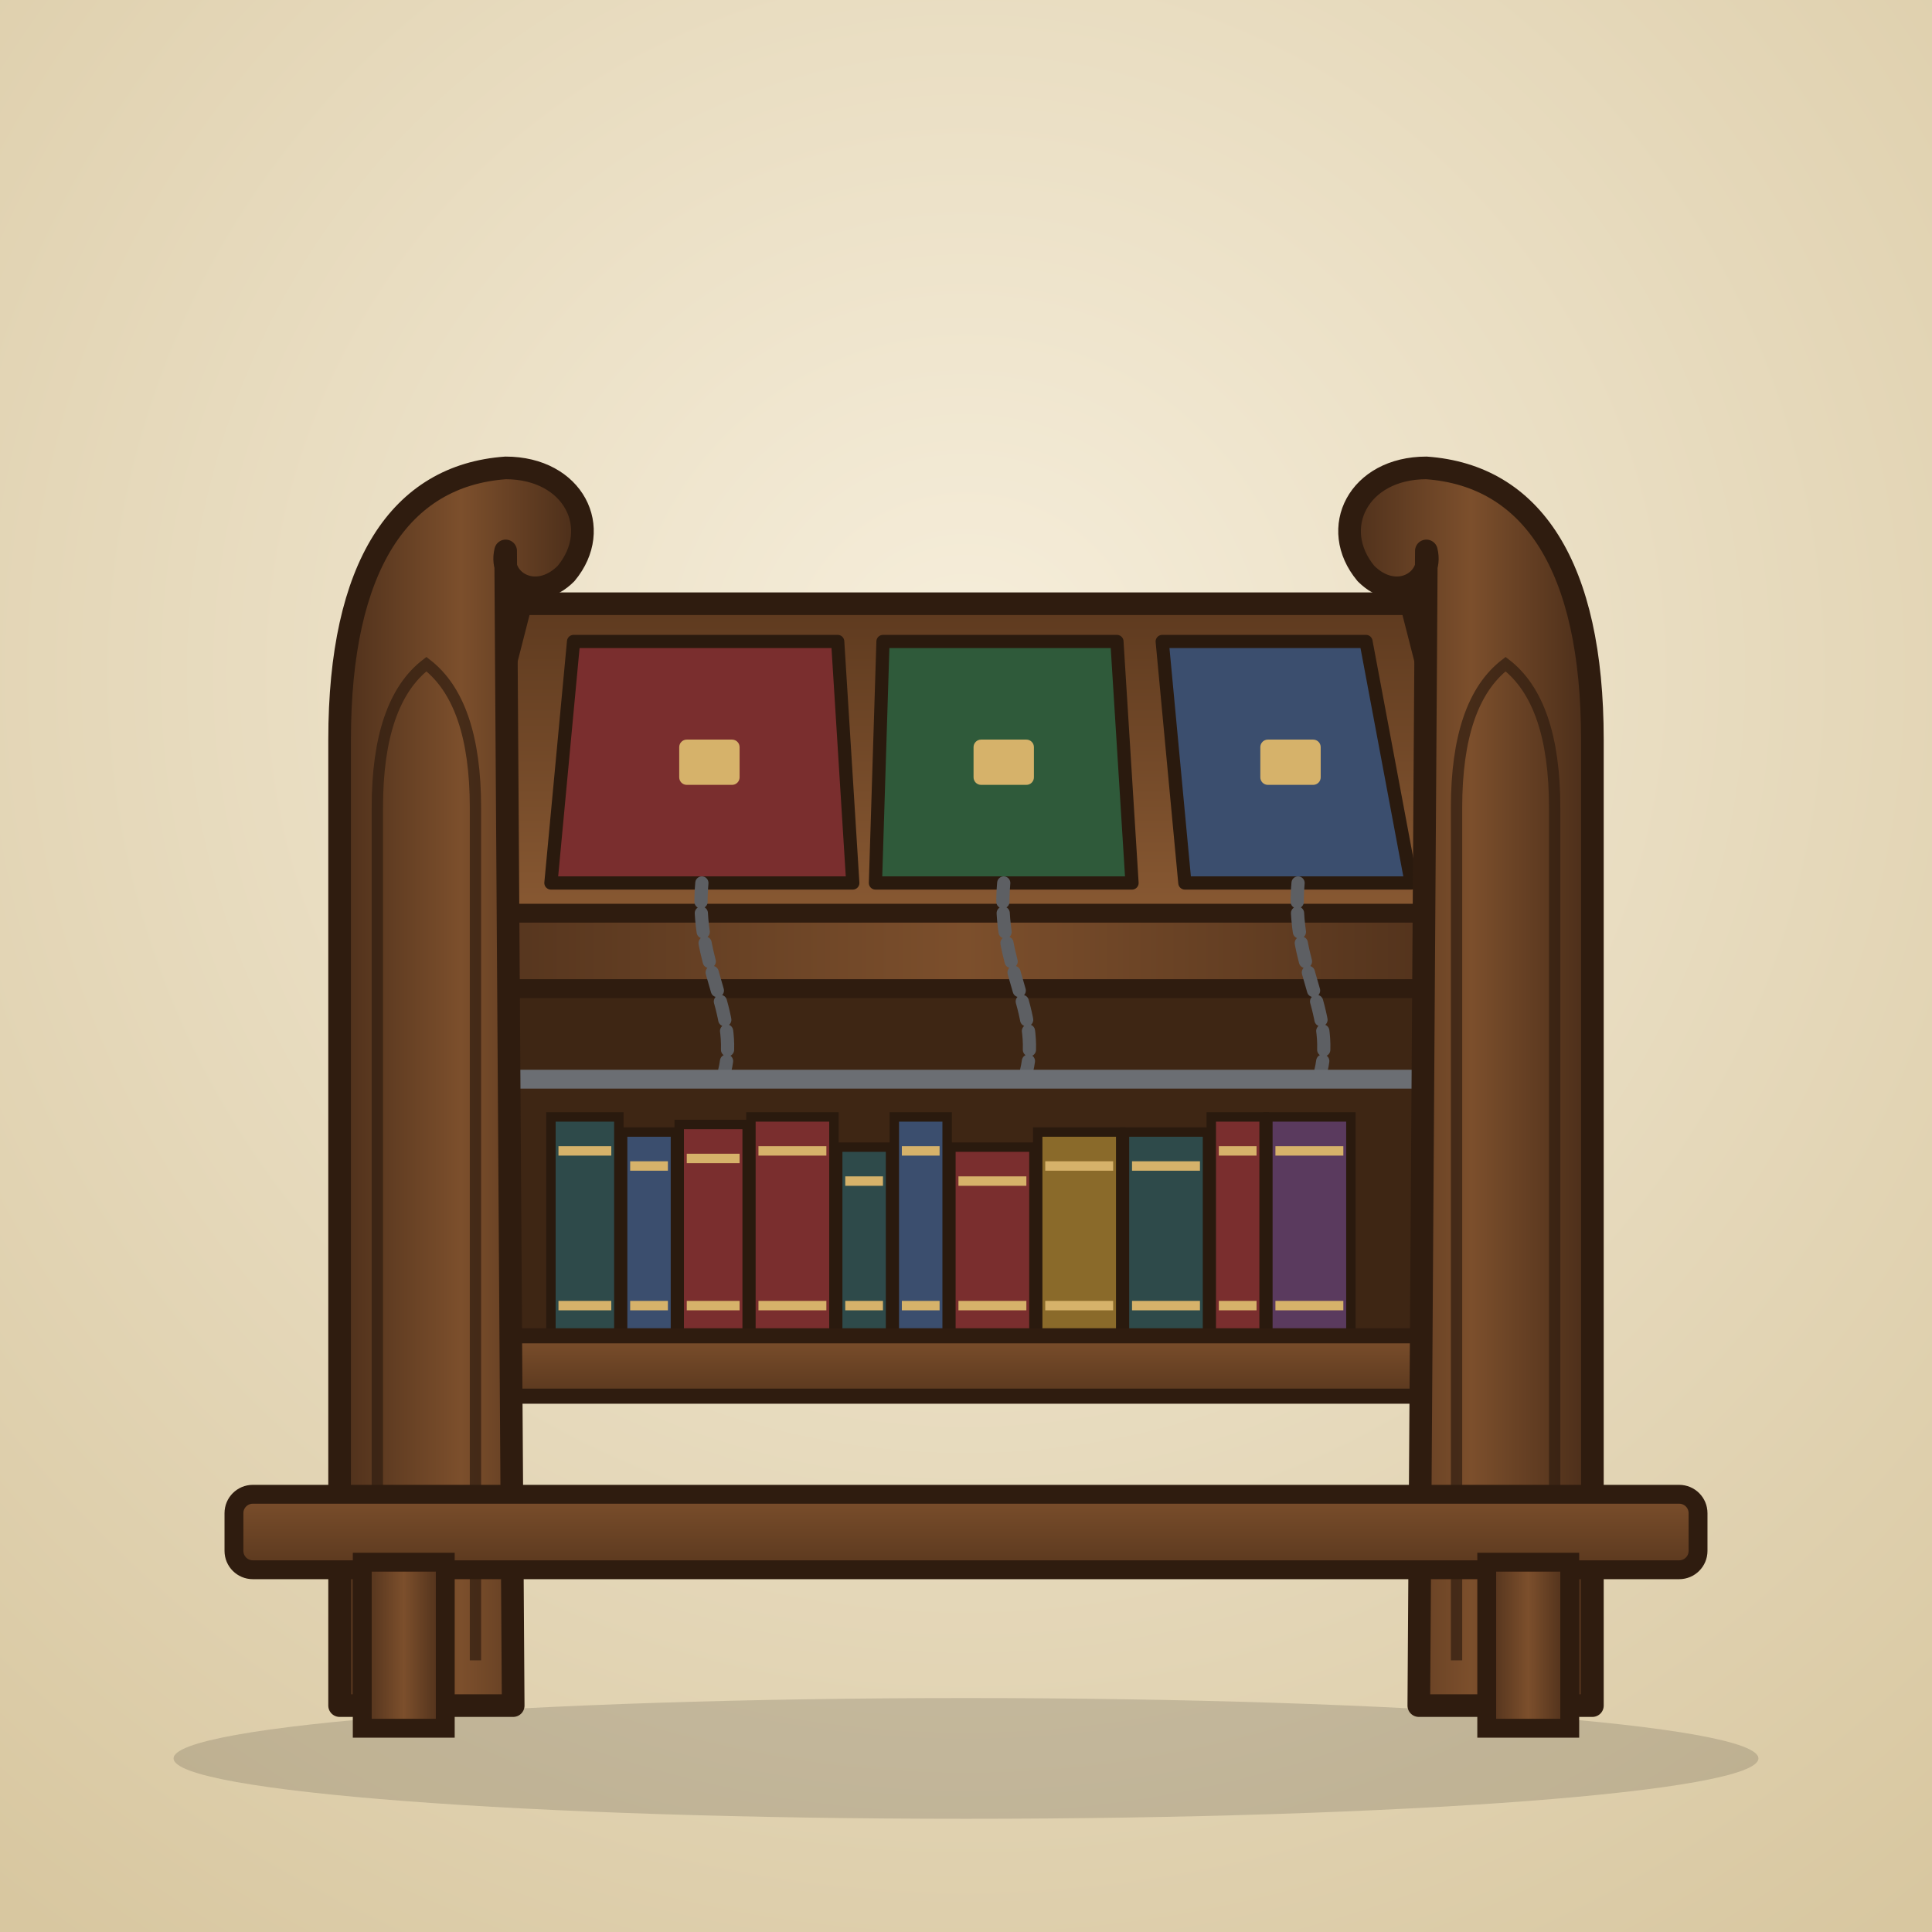
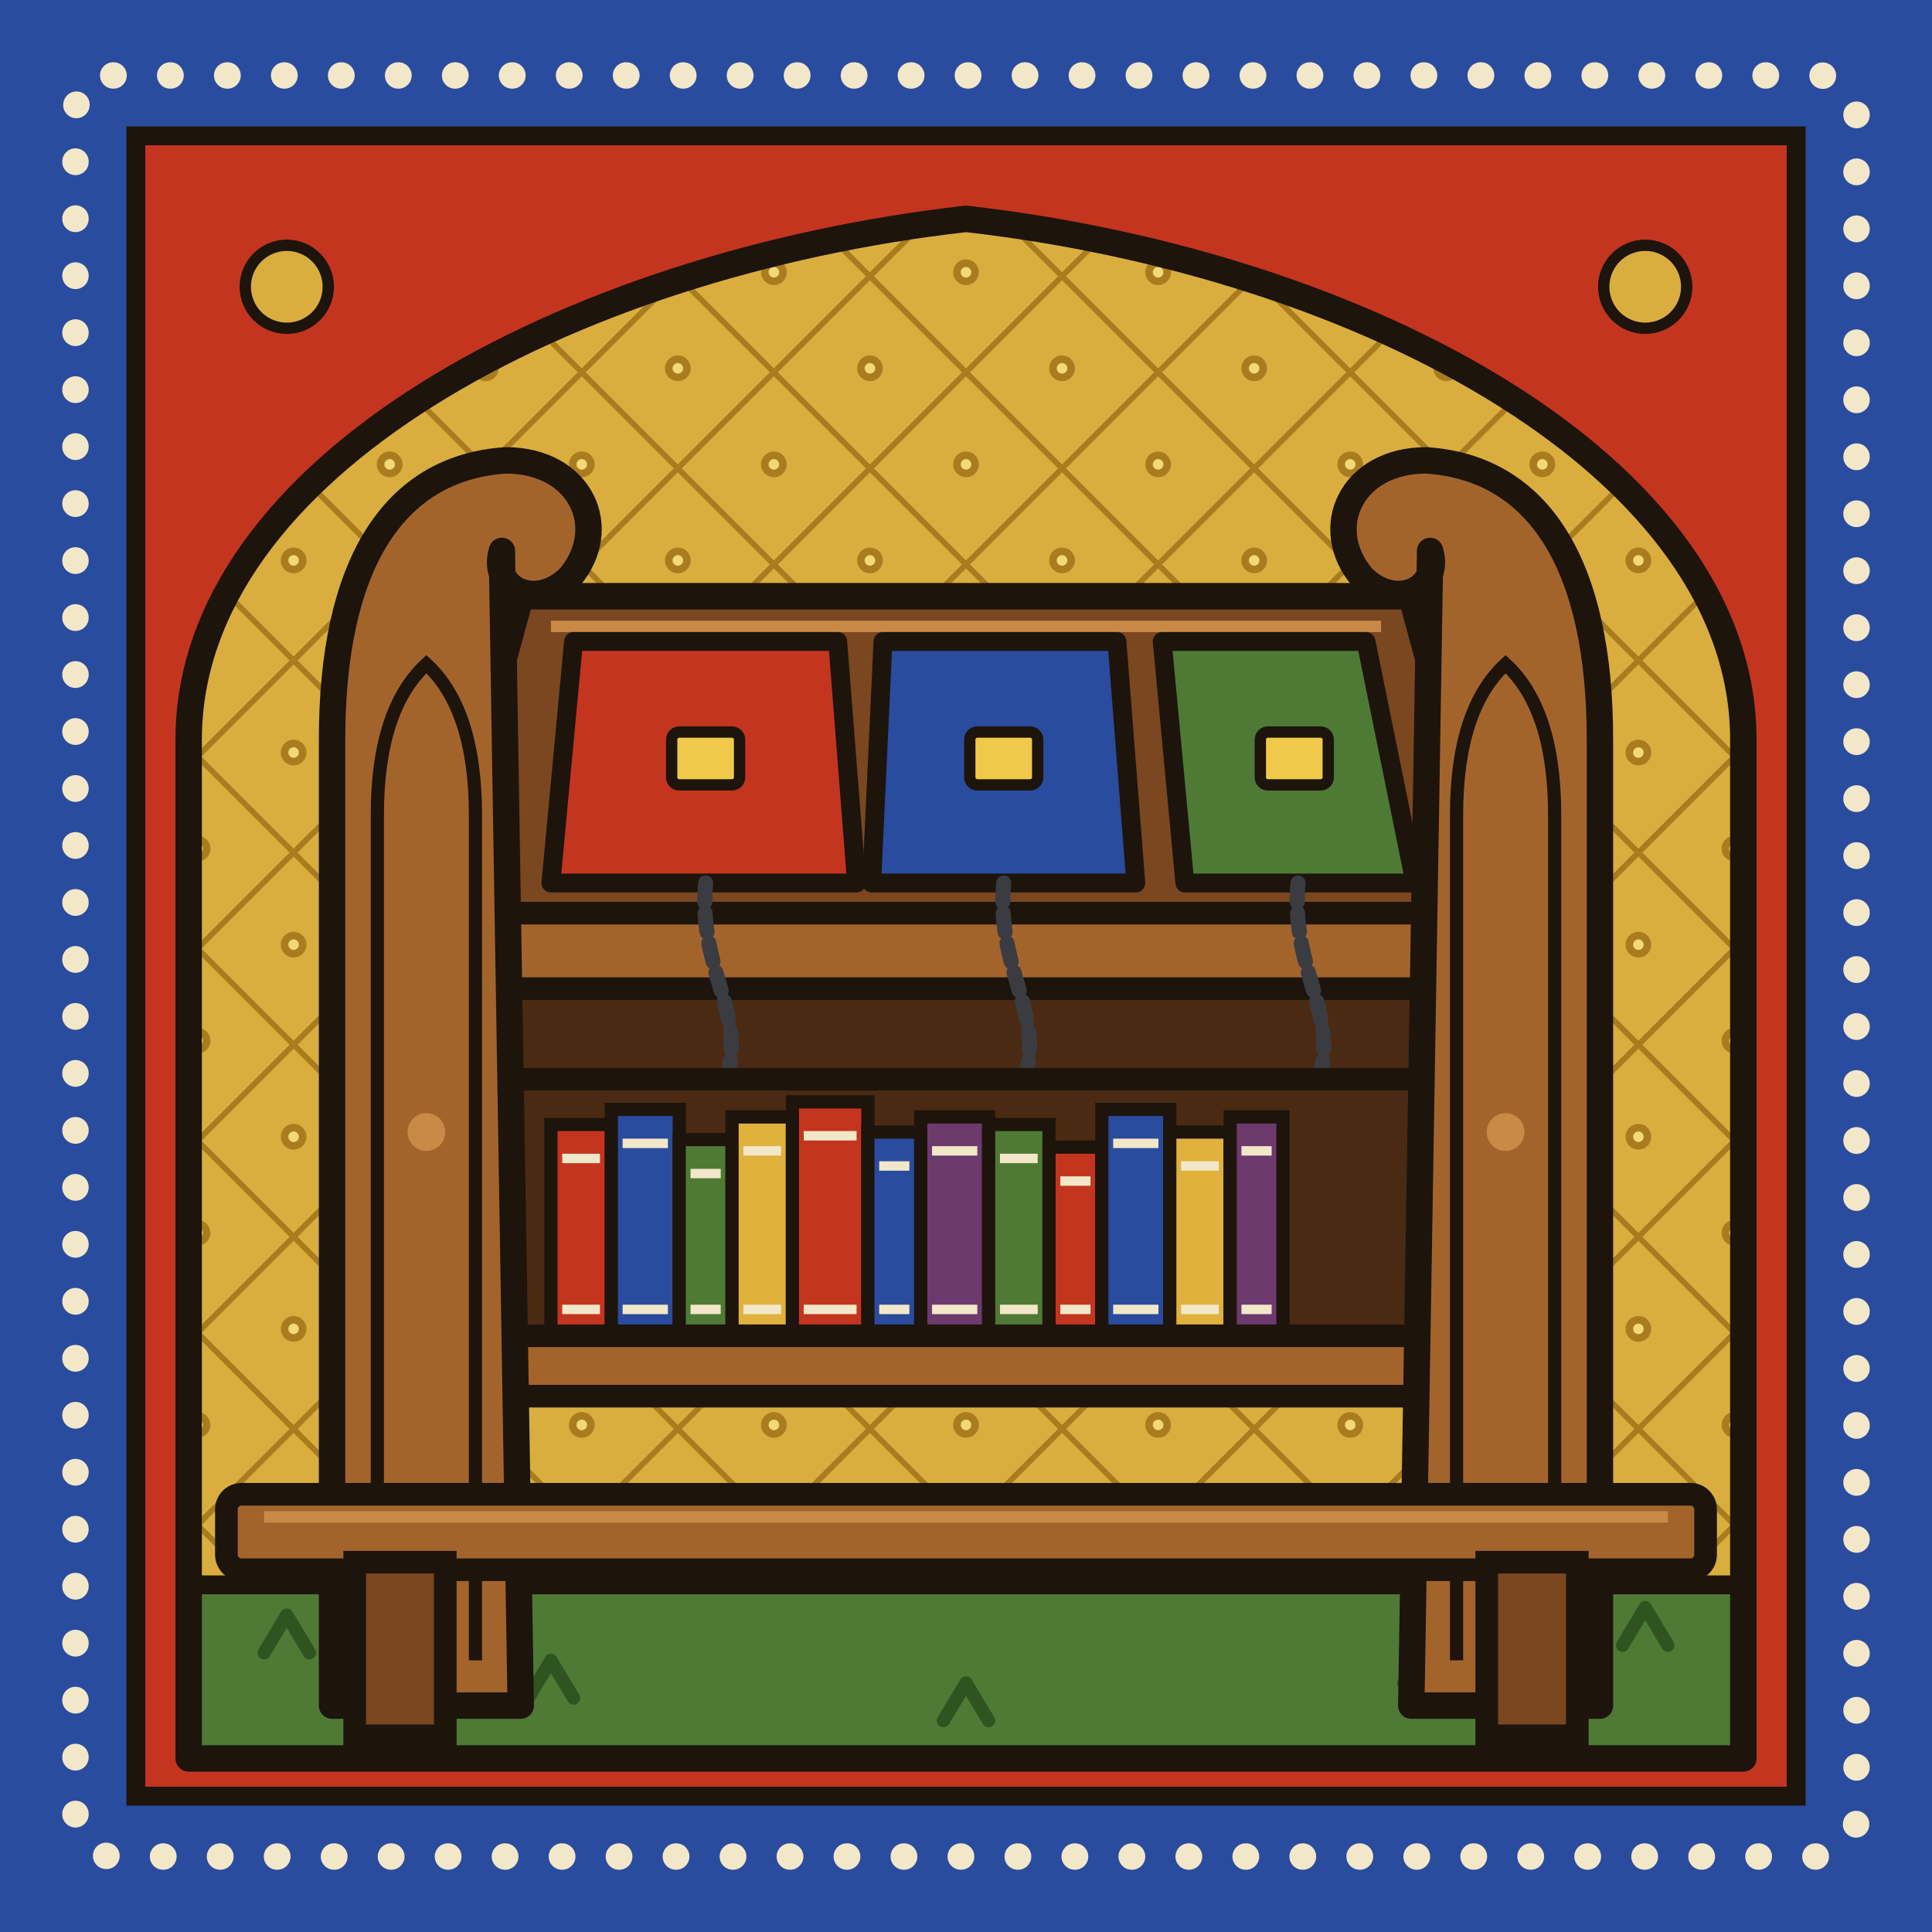
<svg xmlns="http://www.w3.org/2000/svg" viewBox="0 0 512 512" width="512" height="512">
  <defs>
-     <radialGradient id="bg" cx="50%" cy="35%" r="80%">
-       <stop offset="0" stop-color="#f6eedb" />
-       <stop offset="1" stop-color="#d8c7a0" />
-     </radialGradient>
-     <linearGradient id="wood" x1="0" y1="0" x2="1" y2="0">
-       <stop offset="0" stop-color="#4e301b" />
-       <stop offset=".5" stop-color="#7c4f2c" />
-       <stop offset="1" stop-color="#4a2d19" />
-     </linearGradient>
-     <linearGradient id="woodv" x1="0" y1="0" x2="0" y2="1">
-       <stop offset="0" stop-color="#7c4f2c" />
-       <stop offset="1" stop-color="#5a381e" />
-     </linearGradient>
-     <linearGradient id="desk" x1="0" y1="0" x2="0" y2="1">
-       <stop offset="0" stop-color="#5e3a1f" />
-       <stop offset="1" stop-color="#8a5a33" />
-     </linearGradient>
+     <pattern id="diaper" width="36" height="36" patternUnits="userSpaceOnUse" patternTransform="rotate(45 256 256)">
+       <rect width="36" height="36" fill="#d9ae3e" />
+       <path d="M0 0H36M0 0V36" stroke="#a97c1e" stroke-width="3" />
+       <circle cx="18" cy="18" r="3.4" fill="#a97c1e" />
+       <circle cx="18" cy="18" r="1.4" fill="#f5d77a" />
+     </pattern>
+     <clipPath id="arch">
+       <path d="M50 466 V196 C50 124 150 70 256 58 C362 70 462 124 462 196 V466 Z" />
+     </clipPath>
  </defs>
-   <rect width="512" height="512" fill="url(#bg)" />
-   <ellipse cx="256" cy="466" rx="210" ry="16" fill="#000" opacity=".14" />
-   <rect x="134" y="262" width="244" height="100" fill="#3e2614" />
-   <rect x="146" y="296" width="18" height="60" fill="#2e4a4a" stroke="#2a1a0e" stroke-width="2.5" />
-   <path d="M148 305h14M148 346h14" stroke="#d6b26a" stroke-width="2.5" />
-   <rect x="165" y="300" width="14" height="56" fill="#3b4e6e" stroke="#2a1a0e" stroke-width="2.5" />
-   <path d="M167 309h10M167 346h10" stroke="#d6b26a" stroke-width="2.5" />
-   <rect x="180" y="298" width="18" height="58" fill="#7a2e2e" stroke="#2a1a0e" stroke-width="2.5" />
-   <path d="M182 307h14M182 346h14" stroke="#d6b26a" stroke-width="2.5" />
-   <rect x="199" y="296" width="22" height="60" fill="#7a2e2e" stroke="#2a1a0e" stroke-width="2.5" />
-   <path d="M201 305h18M201 346h18" stroke="#d6b26a" stroke-width="2.5" />
-   <rect x="222" y="304" width="14" height="52" fill="#2e4a4a" stroke="#2a1a0e" stroke-width="2.5" />
-   <path d="M224 313h10M224 346h10" stroke="#d6b26a" stroke-width="2.5" />
-   <rect x="237" y="296" width="14" height="60" fill="#3b4e6e" stroke="#2a1a0e" stroke-width="2.5" />
-   <path d="M239 305h10M239 346h10" stroke="#d6b26a" stroke-width="2.5" />
-   <rect x="252" y="304" width="22" height="52" fill="#7a2e2e" stroke="#2a1a0e" stroke-width="2.5" />
-   <path d="M254 313h18M254 346h18" stroke="#d6b26a" stroke-width="2.5" />
-   <rect x="275" y="300" width="22" height="56" fill="#8a6a2a" stroke="#2a1a0e" stroke-width="2.5" />
-   <path d="M277 309h18M277 346h18" stroke="#d6b26a" stroke-width="2.5" />
-   <rect x="298" y="300" width="22" height="56" fill="#2e4a4a" stroke="#2a1a0e" stroke-width="2.5" />
-   <path d="M300 309h18M300 346h18" stroke="#d6b26a" stroke-width="2.5" />
-   <rect x="321" y="296" width="14" height="60" fill="#7a2e2e" stroke="#2a1a0e" stroke-width="2.5" />
-   <path d="M323 305h10M323 346h10" stroke="#d6b26a" stroke-width="2.5" />
-   <rect x="336" y="296" width="22" height="60" fill="#5a3a5e" stroke="#2a1a0e" stroke-width="2.5" />
-   <path d="M338 305h18M338 346h18" stroke="#d6b26a" stroke-width="2.5" />
-   <rect x="128" y="354" width="256" height="16" fill="url(#woodv)" stroke="#2f1c0f" stroke-width="4" />
-   <path d="M138 160 L374 160 L396 246 L116 246 Z" fill="url(#desk)" stroke="#2f1c0f" stroke-width="6" stroke-linejoin="round" />
-   <g stroke="#2a1a0e" stroke-width="3.5" stroke-linejoin="round">
-     <path d="M152 170 L222 170 L226 234 L146 234 Z" fill="#7a2e2e" />
-     <path d="M234 170 L296 170 L300 234 L232 234 Z" fill="#2f5a3a" />
-     <path d="M308 170 L362 170 L374 234 L314 234 Z" fill="#3b4e6e" />
+   <rect width="512" height="512" fill="#2a4c9e" />
+   <rect x="20" y="20" width="472" height="472" rx="10" fill="none" stroke="#f3e7c9" stroke-width="7" stroke-dasharray="0.1 15" stroke-linecap="round" />
+   <rect x="36" y="36" width="440" height="440" fill="#c4351f" stroke="#1d140c" stroke-width="5" />
+   <g clip-path="url(#arch)">
+     <rect width="512" height="512" fill="url(#diaper)" />
+     <rect x="0" y="420" width="512" height="60" fill="#4e7a35" />
+     <path d="M70 438 l6 -10 l6 10 M140 450 l6 -10 l6 10 M372 446 l6 -10 l6 10 M430 436 l6 -10 l6 10 M250 456 l6 -10 l6 10" fill="none" stroke="#2f5420" stroke-width="3.5" stroke-linecap="round" stroke-linejoin="round" />
+     <path d="M0 420 H512" stroke="#1d140c" stroke-width="5" />
+     <rect x="134" y="262" width="244" height="100" fill="#4a2a12" stroke="#1d140c" stroke-width="5" />
+     <rect x="146" y="298" width="16" height="58" fill="#c4351f" stroke="#1d140c" stroke-width="3.5" />
+     <path d="M149 307h10M149 347h10" stroke="#f3e7c9" stroke-width="2.5" />
+     <rect x="162" y="294" width="18" height="62" fill="#2a4c9e" stroke="#1d140c" stroke-width="3.5" />
+     <path d="M165 303h12M165 347h12" stroke="#f3e7c9" stroke-width="2.5" />
+     <rect x="180" y="302" width="14" height="54" fill="#4e7a35" stroke="#1d140c" stroke-width="3.5" />
+     <path d="M183 311h8M183 347h8" stroke="#f3e7c9" stroke-width="2.5" />
+     <rect x="194" y="296" width="16" height="60" fill="#e0b13c" stroke="#1d140c" stroke-width="3.5" />
+     <path d="M197 305h10M197 347h10" stroke="#f3e7c9" stroke-width="2.5" />
+     <rect x="210" y="292" width="20" height="64" fill="#c4351f" stroke="#1d140c" stroke-width="3.5" />
+     <path d="M213 301h14M213 347h14" stroke="#f3e7c9" stroke-width="2.5" />
+     <rect x="230" y="300" width="14" height="56" fill="#2a4c9e" stroke="#1d140c" stroke-width="3.5" />
+     <path d="M233 309h8M233 347h8" stroke="#f3e7c9" stroke-width="2.5" />
+     <rect x="244" y="296" width="18" height="60" fill="#6d3a6e" stroke="#1d140c" stroke-width="3.5" />
+     <path d="M247 305h12M247 347h12" stroke="#f3e7c9" stroke-width="2.5" />
+     <rect x="262" y="298" width="16" height="58" fill="#4e7a35" stroke="#1d140c" stroke-width="3.5" />
+     <path d="M265 307h10M265 347h10" stroke="#f3e7c9" stroke-width="2.5" />
+     <rect x="278" y="304" width="14" height="52" fill="#c4351f" stroke="#1d140c" stroke-width="3.5" />
+     <path d="M281 313h8M281 347h8" stroke="#f3e7c9" stroke-width="2.5" />
+     <rect x="292" y="294" width="18" height="62" fill="#2a4c9e" stroke="#1d140c" stroke-width="3.5" />
+     <path d="M295 303h12M295 347h12" stroke="#f3e7c9" stroke-width="2.5" />
+     <rect x="310" y="300" width="16" height="56" fill="#e0b13c" stroke="#1d140c" stroke-width="3.5" />
+     <path d="M313 309h10M313 347h10" stroke="#f3e7c9" stroke-width="2.5" />
+     <rect x="326" y="296" width="14" height="60" fill="#6d3a6e" stroke="#1d140c" stroke-width="3.5" />
+     <path d="M329 305h8M329 347h8" stroke="#f3e7c9" stroke-width="2.5" />
+     <rect x="126" y="354" width="260" height="16" fill="#a3642c" stroke="#1d140c" stroke-width="6" />
+     <path d="M138 158 L374 158 L398 246 L114 246 Z" fill="#7a4720" stroke="#1d140c" stroke-width="7" stroke-linejoin="round" />
+     <path d="M146 166 L366 166" stroke="#c98a48" stroke-width="3" />
+     <g stroke="#1d140c" stroke-width="5" stroke-linejoin="round">
+       <path d="M152 170 L222 170 L227 234 L146 234 Z" fill="#c4351f" />
+       <path d="M234 170 L296 170 L301 234 L231 234 Z" fill="#2a4c9e" />
+       <path d="M308 170 L362 170 L375 234 L314 234 Z" fill="#4e7a35" />
+     </g>
+     <g fill="#f0c94a" stroke="#1d140c" stroke-width="3">
+       <rect x="178" y="194" width="18" height="14" rx="2" />
+       <rect x="257" y="194" width="18" height="14" rx="2" />
+       <rect x="334" y="194" width="18" height="14" rx="2" />
+     </g>
+     <rect x="104" y="242" width="304" height="20" rx="4" fill="#a3642c" stroke="#1d140c" stroke-width="6" />
+     <g fill="none" stroke="#3a3c42" stroke-width="4" stroke-dasharray="5 3" stroke-linecap="round">
+       <path d="M187 234 C185 256 197 268 193 284" />
+       <path d="M266 234 C264 256 276 268 272 284" />
+       <path d="M344 234 C342 256 354 268 350 284" />
+     </g>
+     <path d="M134 286 L378 286" stroke="#1d140c" stroke-width="6" stroke-linecap="round" />
+     <g fill="#a3642c" stroke="#1d140c" stroke-width="7" stroke-linejoin="round">
+       <path d="M88 452 L88 196 C88 150 104 124 134 122 C154 122 162 140 151 153 C142 162 130 156 133 146 L138 452 Z" />
+       <path d="M424 452 L424 196 C424 150 408 124 378 122 C358 122 350 140 361 153 C370 162 382 156 379 146 L374 452 Z" />
+     </g>
+     <g fill="none" stroke="#1d140c" stroke-width="3.5">
+       <path d="M100 440 V216 Q100 188 113 176 Q126 188 126 216 V440" />
+       <path d="M412 440 V216 Q412 188 399 176 Q386 188 386 216 V440" />
+     </g>
+     <g fill="#c98a48">
+       <circle cx="113" cy="300" r="5" />
+       <circle cx="399" cy="300" r="5" />
+     </g>
+     <rect x="60" y="396" width="392" height="20" rx="4" fill="#a3642c" stroke="#1d140c" stroke-width="6" />
+     <path d="M70 402 H442" stroke="#c98a48" stroke-width="3" />
+     <g fill="#7a4720" stroke="#1d140c" stroke-width="6">
+       <rect x="94" y="414" width="24" height="46" />
+       <rect x="394" y="414" width="24" height="46" />
+     </g>
  </g>
-   <g fill="#d6b26a">
-     <rect x="180" y="196" width="16" height="12" rx="2" />
-     <rect x="258" y="196" width="16" height="12" rx="2" />
-     <rect x="334" y="196" width="16" height="12" rx="2" />
-   </g>
-   <rect x="106" y="242" width="300" height="20" rx="5" fill="url(#wood)" stroke="#2f1c0f" stroke-width="5" />
-   <g fill="none" stroke="#5d5f63" stroke-width="3.5" stroke-dasharray="5 3" stroke-linecap="round">
-     <path d="M186 234 C184 256 196 268 192 284" />
-     <path d="M266 234 C264 256 276 268 272 284" />
-     <path d="M344 234 C342 256 354 268 350 284" />
-   </g>
-   <path d="M134 286 L378 286" stroke="#6b6e73" stroke-width="5" stroke-linecap="round" />
-   <g fill="url(#wood)" stroke="#2f1c0f" stroke-width="6" stroke-linejoin="round">
-     <path d="M90 452 L90 196 C90 150 106 126 134 124 C152 124 160 140 150 152 C142 160 132 154 134 146 L136 452 Z" />
-     <path d="M422 452 L422 196 C422 150 406 126 378 124 C360 124 352 140 362 152 C370 160 380 154 378 146 L376 452 Z" />
-   </g>
-   <g fill="none" stroke="#2f1c0f" stroke-width="3" opacity=".7">
-     <path d="M100 440 V214 Q100 186 113 176 Q126 186 126 214 V440" />
-     <path d="M412 440 V214 Q412 186 399 176 Q386 186 386 214 V440" />
-   </g>
-   <rect x="62" y="396" width="388" height="20" rx="5" fill="url(#woodv)" stroke="#2f1c0f" stroke-width="5" />
-   <g fill="url(#wood)" stroke="#2f1c0f" stroke-width="5">
-     <rect x="96" y="414" width="22" height="44" />
-     <rect x="394" y="414" width="22" height="44" />
+   <path d="M50 466 V196 C50 124 150 70 256 58 C362 70 462 124 462 196 V466 Z" fill="none" stroke="#1d140c" stroke-width="7" stroke-linejoin="round" />
+   <g fill="#d9ae3e" stroke="#1d140c" stroke-width="3">
+     <circle cx="76" cy="76" r="11" />
+     <circle cx="436" cy="76" r="11" />
  </g>
</svg>
